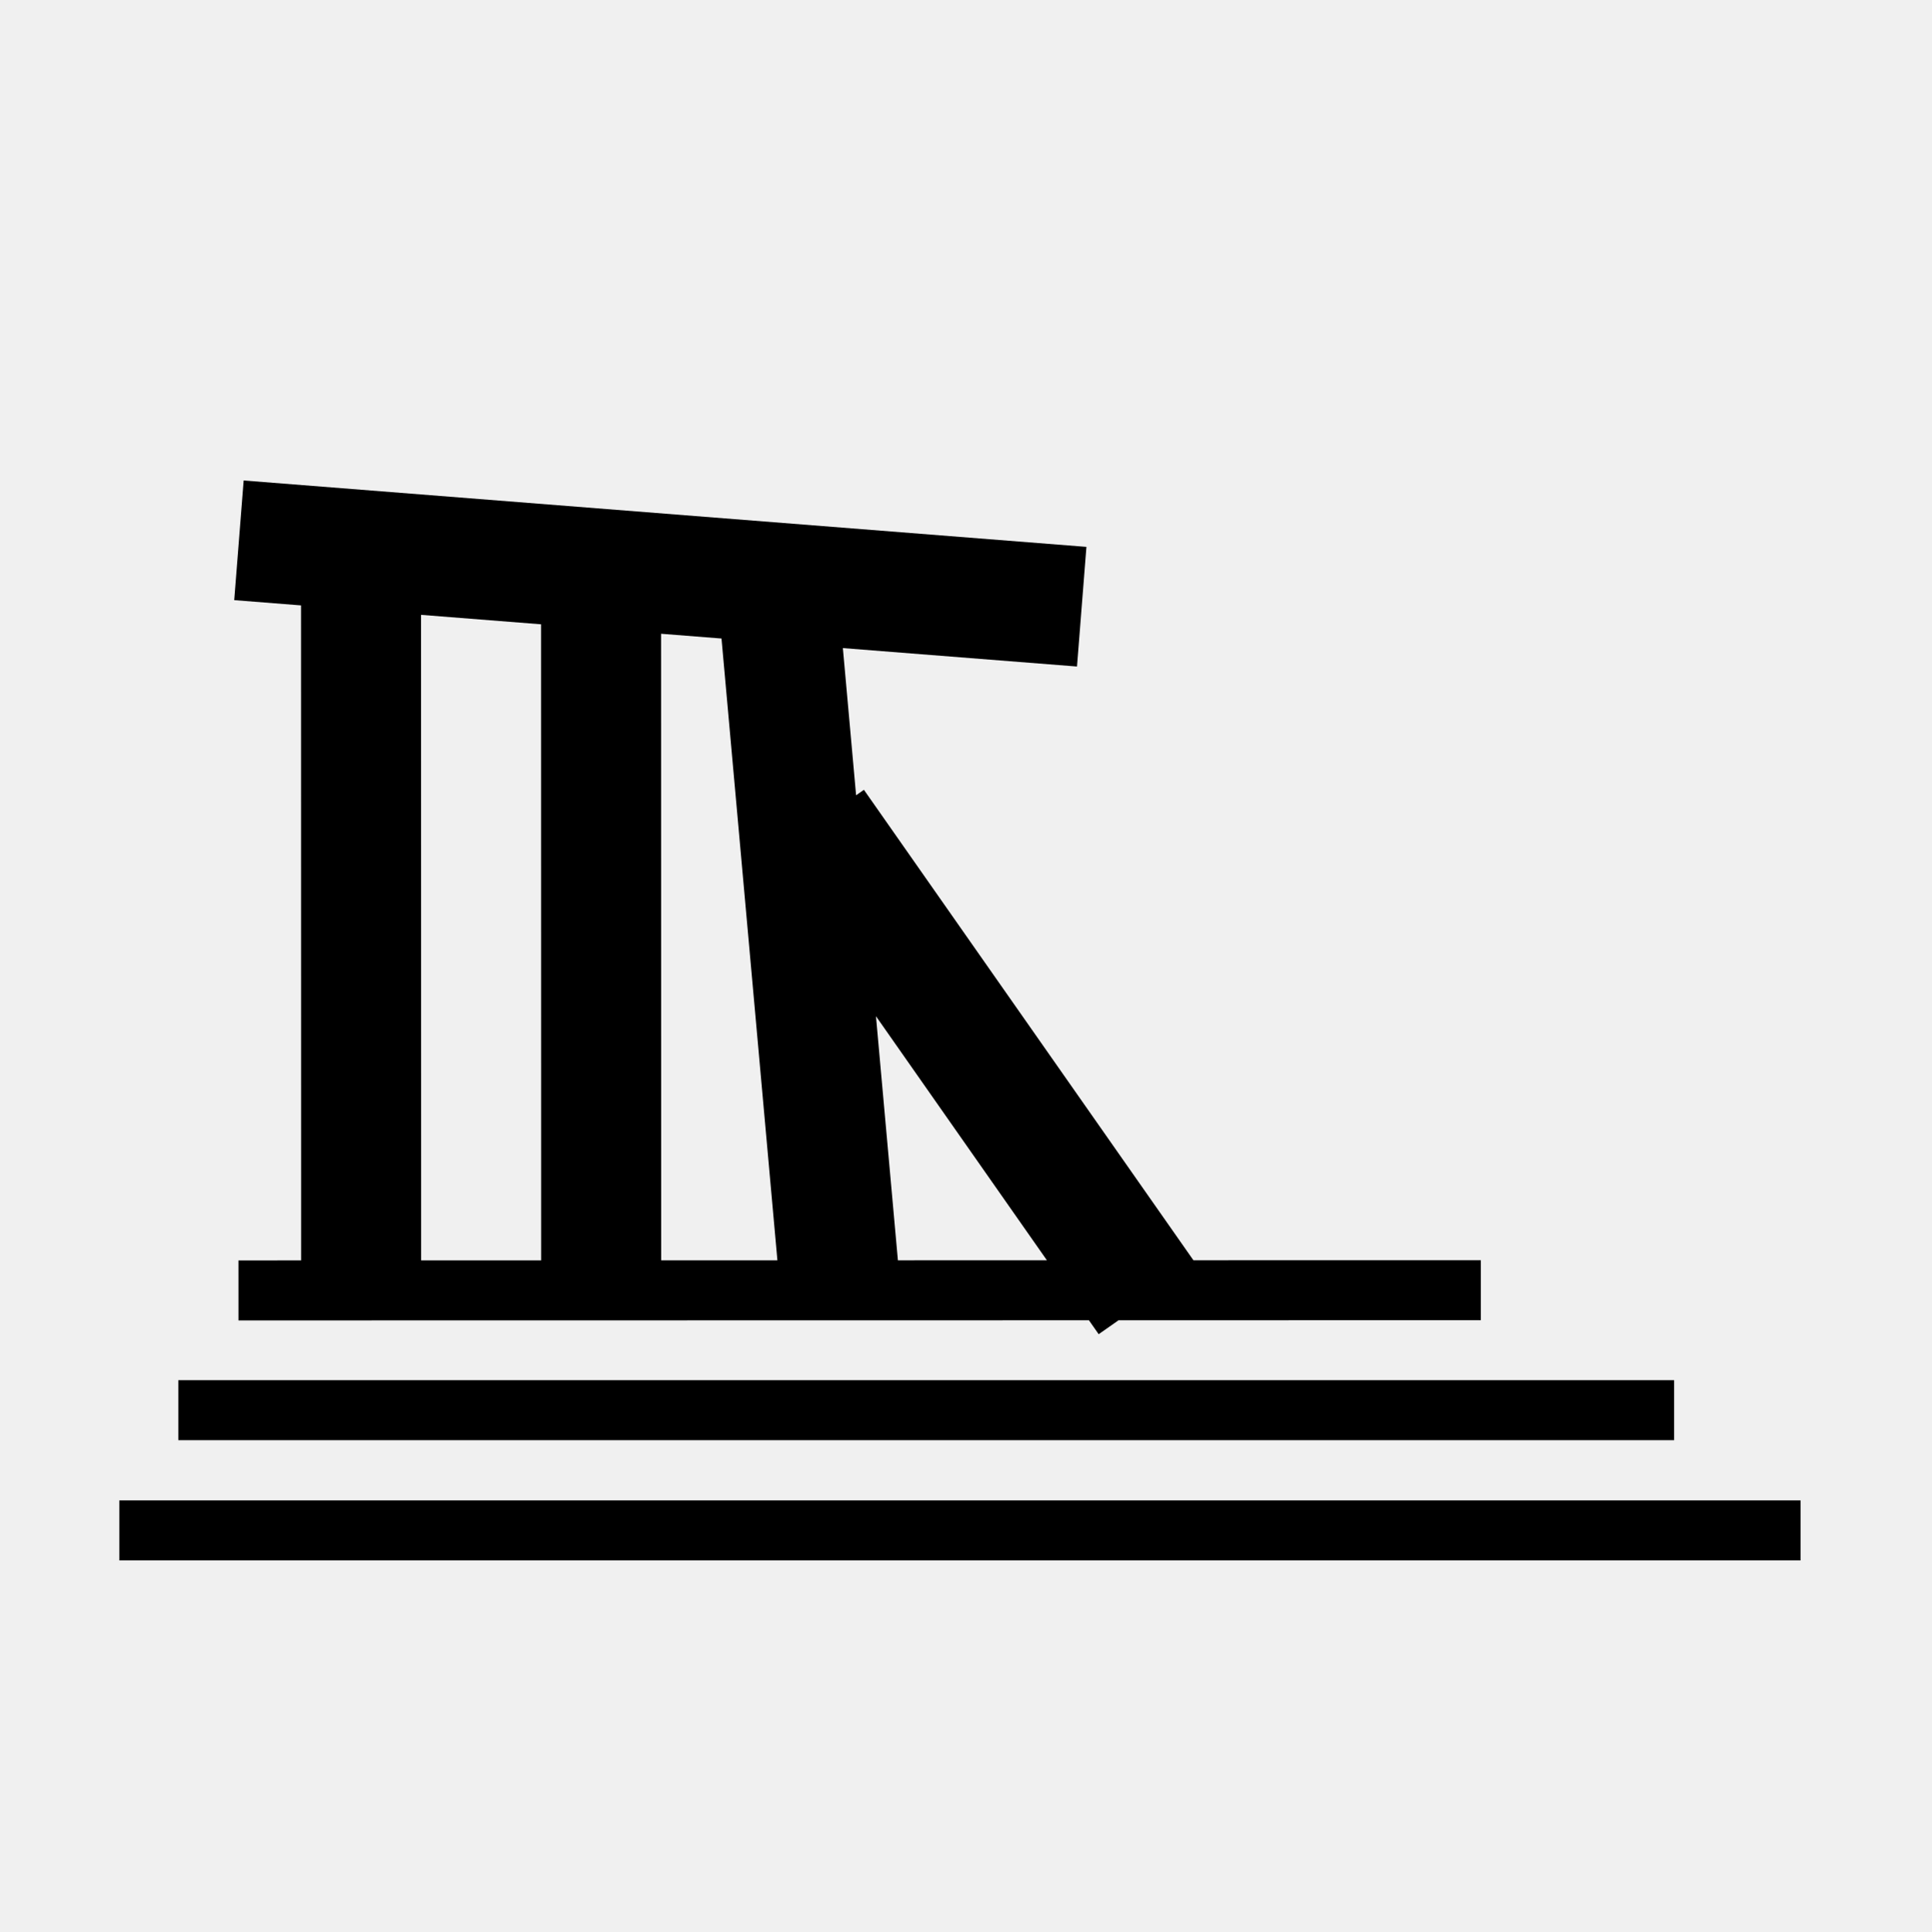
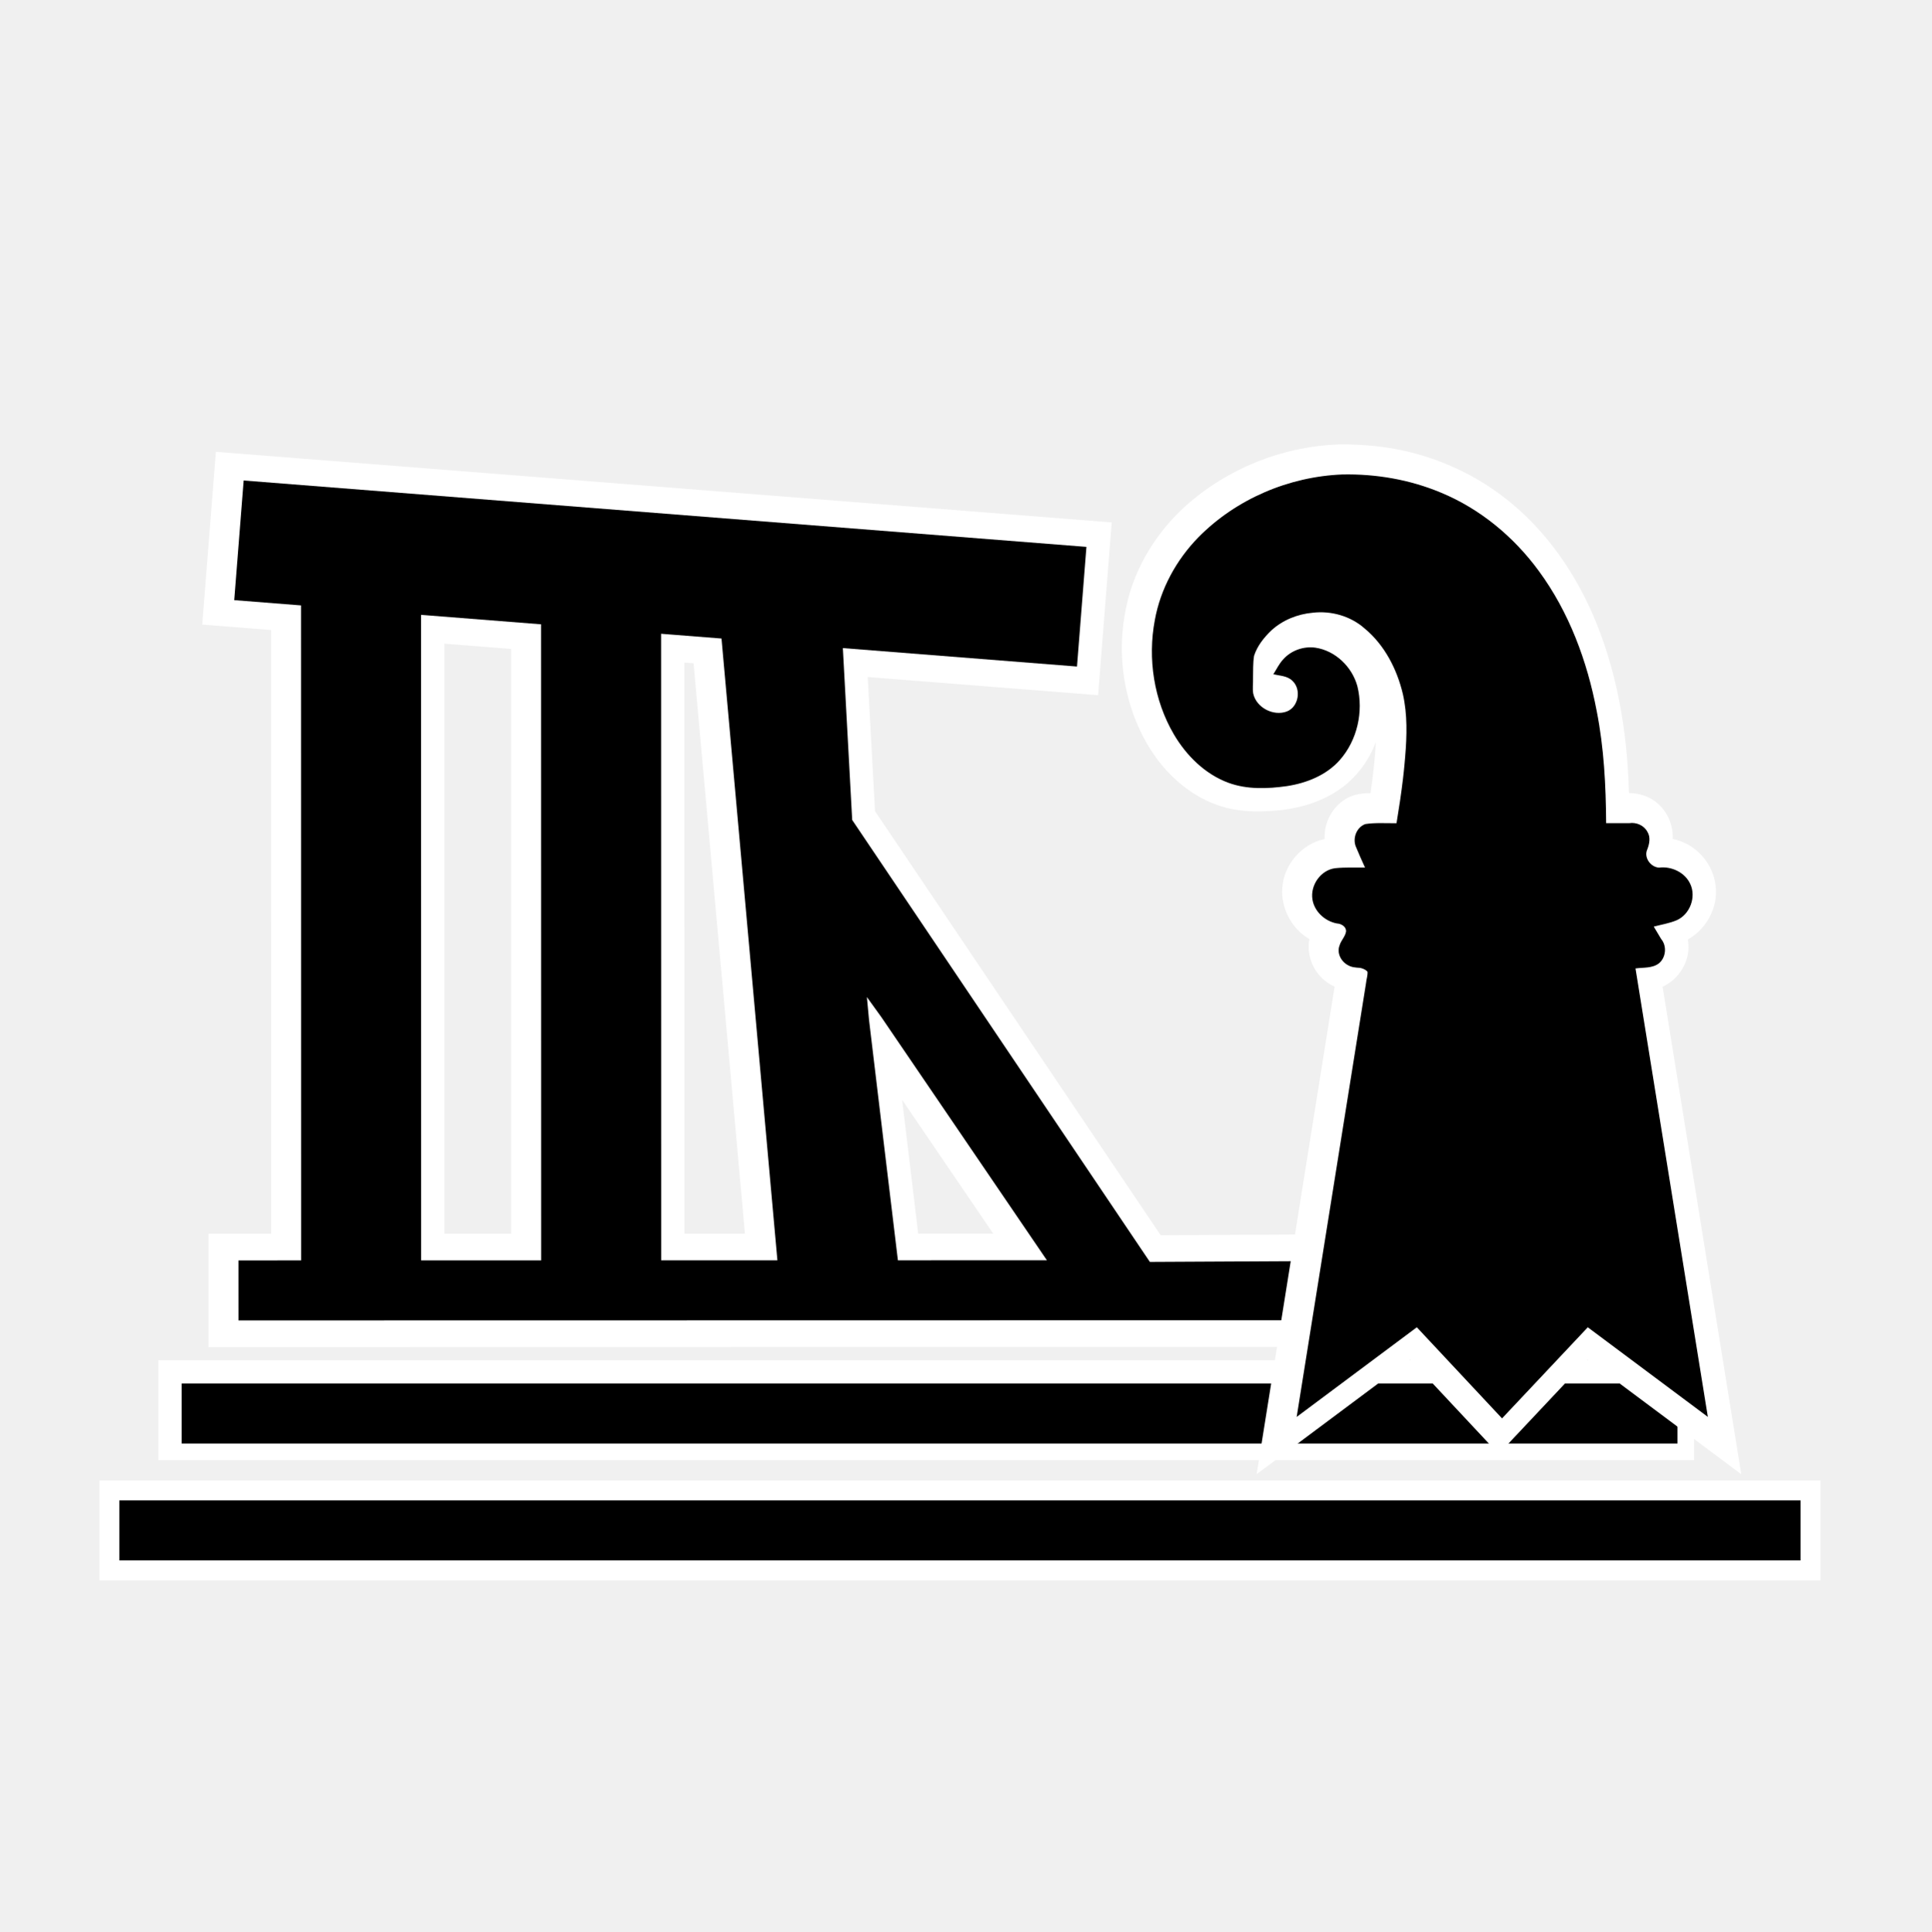
- <svg xmlns="http://www.w3.org/2000/svg" enable-background="new 0 0 580 580" height="580" viewBox="0 0 580 580" width="580">
-   <path d="m53.554 414.505h449.234v18.023h-449.234z" fill="param(fill)" fill-opacity="param(fill-opacity)" stroke="param(outline)" stroke-opacity="param(outline-opacity)" stroke-width="param(outline-width)" />
-   <path d="m35.845 450.614h504.904v18.023h-504.904z" fill="param(fill)" fill-opacity="param(fill-opacity)" stroke="param(outline)" stroke-opacity="param(outline-opacity)" stroke-width="param(outline-width)" />
-   <path d="m90.429 378.538l-18.815.003.003 18.023 255.424-.042 2.923 4.173 5.96-4.175 108.807-.018-.004-18.023-86.306.015-98.965-141.294-2.347 1.644-3.974-44.208 70.32 5.539 2.83-35.934-253.113-19.939-2.831 35.934 20.061 1.581zm36.018-193.882l36.046 2.839.027 191.031-36.045.006zm72.092 5.679l18.147 1.429 16.789 186.75-34.91.006zm64.535 114.86l51.345 73.306-44.754.008z" fill="param(fill)" fill-opacity="param(fill-opacity)" stroke="param(outline)" stroke-opacity="param(outline-opacity)" stroke-width="param(outline-width)" />
+ <svg xmlns="http://www.w3.org/2000/svg" xml:space="preserve" width="580" height="580">
+   <path d="M29.846 446.613v28.024h516.902v-30.024H29.846v2zM47.555 410.506v28.021h461.232v-30.021H47.555v2zM64.668 137.693c-1.313 16.628-2.624 33.256-3.934 49.884 6.888.546 13.775 1.089 20.662 1.633l.028 181.328-18.817.002c.001 11.341.004 22.683.004 34.024 129.705-.02 259.41-.043 389.113-.063 0-11.353-.003-22.707-.004-34.06-34.38.176-68.761.355-103.142.533l-85.781-127.36-2.19-40.283c23.06 1.815 46.121 3.632 69.182 5.446 1.366-17.292 2.73-34.584 4.092-51.875-89.685-7.07-179.37-14.136-269.055-21.201l-.158 1.992zm88.818 57.2.028 175.634-20.045.006-.028-177.221 20.045 1.582zm54.822 4.317 15.41 171.305-18.16.006-.025-171.53 2.775.22zm89.99 171.293-22.546.006a68792.272 68792.272 0 0 1-4.828-40.209l27.375 40.203z" style="fill:#fff" />
+   <path fill="param(fill)" fill-opacity="param(fill-opacity)" stroke="param(outline)" stroke-opacity="param(outline-opacity)" stroke-width="param(outline-width)" d="M54.56 415.511h449.234v18.023H54.56ZM35.845 450.614h504.904v18.023H35.845Z" />
+   <path d="m73.172 144.305-2.83 35.931c6.687.528 13.374 1.053 20.06 1.582.009 65.573.02 131.146.028 196.72l-18.817.003.004 18.024 373.113-.063c0-6.008-.003-12.016-.004-18.023l-99.384.517c-29.801-44.248-59.604-88.495-89.407-132.742-.933-17.206-1.866-34.412-2.802-51.617l70.32 5.539 2.832-35.934c-84.37-6.645-168.746-13.296-253.113-19.937zm55.432 40.521c11.296.89 22.592 1.78 33.888 2.668.008 63.677.02 127.354.027 191.031l-36.044.006c-.008-64.625-.02-129.25-.028-193.875l2.157.17zm72.091 5.68 15.989 1.258c5.599 62.25 11.195 124.5 16.79 186.75-11.636 0-23.273.005-34.91.006l-.025-188.184 2.156.17zm63.98 114.933c16.583 24.354 33.163 48.71 49.747 73.063-14.92 0-29.839.006-44.758.008-2.888-24.069-5.809-48.134-8.673-72.205l-.636-6.86 4.32 5.995z" />
+   <g style="fill:#fff">
+     <path d="M165.354 148.578c-17.051.486-33.86 7.213-46.524 18.643-8.496 7.769-14.907 17.983-17.443 29.269-3.51 15.031-.904 31.528 7.589 44.48 4.96 7.476 12.206 13.694 20.878 16.34 4.424 1.377 9.104 1.628 13.706 1.393 7.958-.29 16.1-2.32 22.553-7.158 4.573-3.434 8.044-8.253 10.045-13.596-.292 5.143-.855 10.269-1.62 15.362-2.886-.039-5.895.504-8.243 2.283-3.627 2.563-5.769 7.053-5.525 11.482-6.82 1.416-12.268 7.685-12.707 14.639-.5 6.12 2.807 12.355 8.119 15.42-.928 4.88 1.226 10.178 5.328 12.994.707.503 1.462.94 2.254 1.295l-23.407 146.412 46.14-34.426c8.843 9.456 17.687 18.91 26.53 28.367l26.7-28.37c15.391 11.487 30.78 22.977 46.173 34.462l-23.629-146.44c4.858-2.154 8.143-7.451 7.746-12.776-.029-.47-.083-.94-.163-1.405 5.64-3.128 9.184-9.77 8.329-16.208-.694-6.07-5.11-11.513-10.909-13.439a14.844 14.844 0 0 0-1.958-.548c.264-4.958-2.453-10.018-6.925-12.273-1.908-1.006-4.072-1.475-6.221-1.503-.485-18.515-3.608-37.183-11.121-54.206-6.153-13.912-15.466-26.637-27.812-35.66-10.968-8.057-24.135-13.037-37.671-14.374a88.75 88.75 0 0 0-10.212-.459z" style="fill:#fff;stroke-width:.542" transform="translate(237.06 -15.105)" />
+   </g>
+   <path d="M188.24 117.359c-16.073.63-31.926 7.37-43.238 18.857-6.637 6.783-11.387 15.476-13.093 24.84-2.21 11.644-.278 24.121 5.726 34.377 3.76 6.383 9.359 11.945 16.404 14.536 5.585 2.04 11.692 1.806 17.492.99 5.935-.9 11.92-3.28 15.96-7.872 5.203-5.927 7.137-14.475 5.255-22.101-1.565-5.804-6.583-10.699-12.597-11.602-3.546-.502-7.29.804-9.676 3.493-1.244 1.316-2.012 2.978-2.976 4.492 1.97.459 4.245.454 5.761 1.992 2.715 2.556 1.827 7.799-1.688 9.169-4.039 1.523-9.19-1.12-10.116-5.384-.27-1.53-.004-3.094-.061-4.64.056-2.23-.044-4.492.316-6.695.964-2.983 2.986-5.513 5.228-7.649 3.39-3.096 7.85-4.874 12.399-5.282 5.54-.644 11.365 1.007 15.565 4.72 6.003 4.966 9.732 12.23 11.502 19.724 1.385 6.142 1.212 12.494.69 18.728-.07.813-.13 1.651-.22 2.511-.125 1.424-.266 2.646-.43 4.083-.528 4.5-1.212 8.979-1.952 13.447-3.117.052-6.272-.211-9.36.259-2.726.973-3.963 4.45-2.754 7.012.834 2.036 1.743 4.04 2.651 6.044-2.975.04-5.965-.107-8.928.197-4.363.518-7.555 5.119-6.858 9.387.586 3.657 3.755 6.541 7.336 7.21 1.298.065 2.823.93 2.763 2.395-.233 1.56-1.53 2.69-1.947 4.198-.904 2.258.446 4.852 2.502 5.935 1.107.665 2.41.734 3.66.814.81.176 1.706.523 2.226 1.18.084 1.142-.35 2.26-.446 3.397-6.944 43.427-13.889 86.855-20.831 130.283l36.084-26.924 25.594 27.365 25.75-27.36 36.06 26.915-21.73-134.686c2.373-.34 5.066.01 7.072-1.562 2.088-1.748 2.406-5.175.644-7.266l-2.23-3.74c2.294-.61 4.675-.977 6.87-1.904 3.973-1.743 5.935-6.904 4.12-10.845-1.582-3.515-5.669-5.441-9.416-4.96-2.517-.15-4.613-3.043-3.532-5.444.668-1.691 1.071-3.728.022-5.358-1.022-1.905-3.315-2.874-5.412-2.553l-6.955.006c-.073-11.28-.644-22.607-2.838-33.695-2.85-14.979-8.289-29.685-17.372-42.037-7.507-10.268-17.67-18.702-29.468-23.568-9.315-3.89-19.452-5.633-29.529-5.429z" style="stroke-width:.542" transform="translate(214.927 25.137)" />
</svg>
